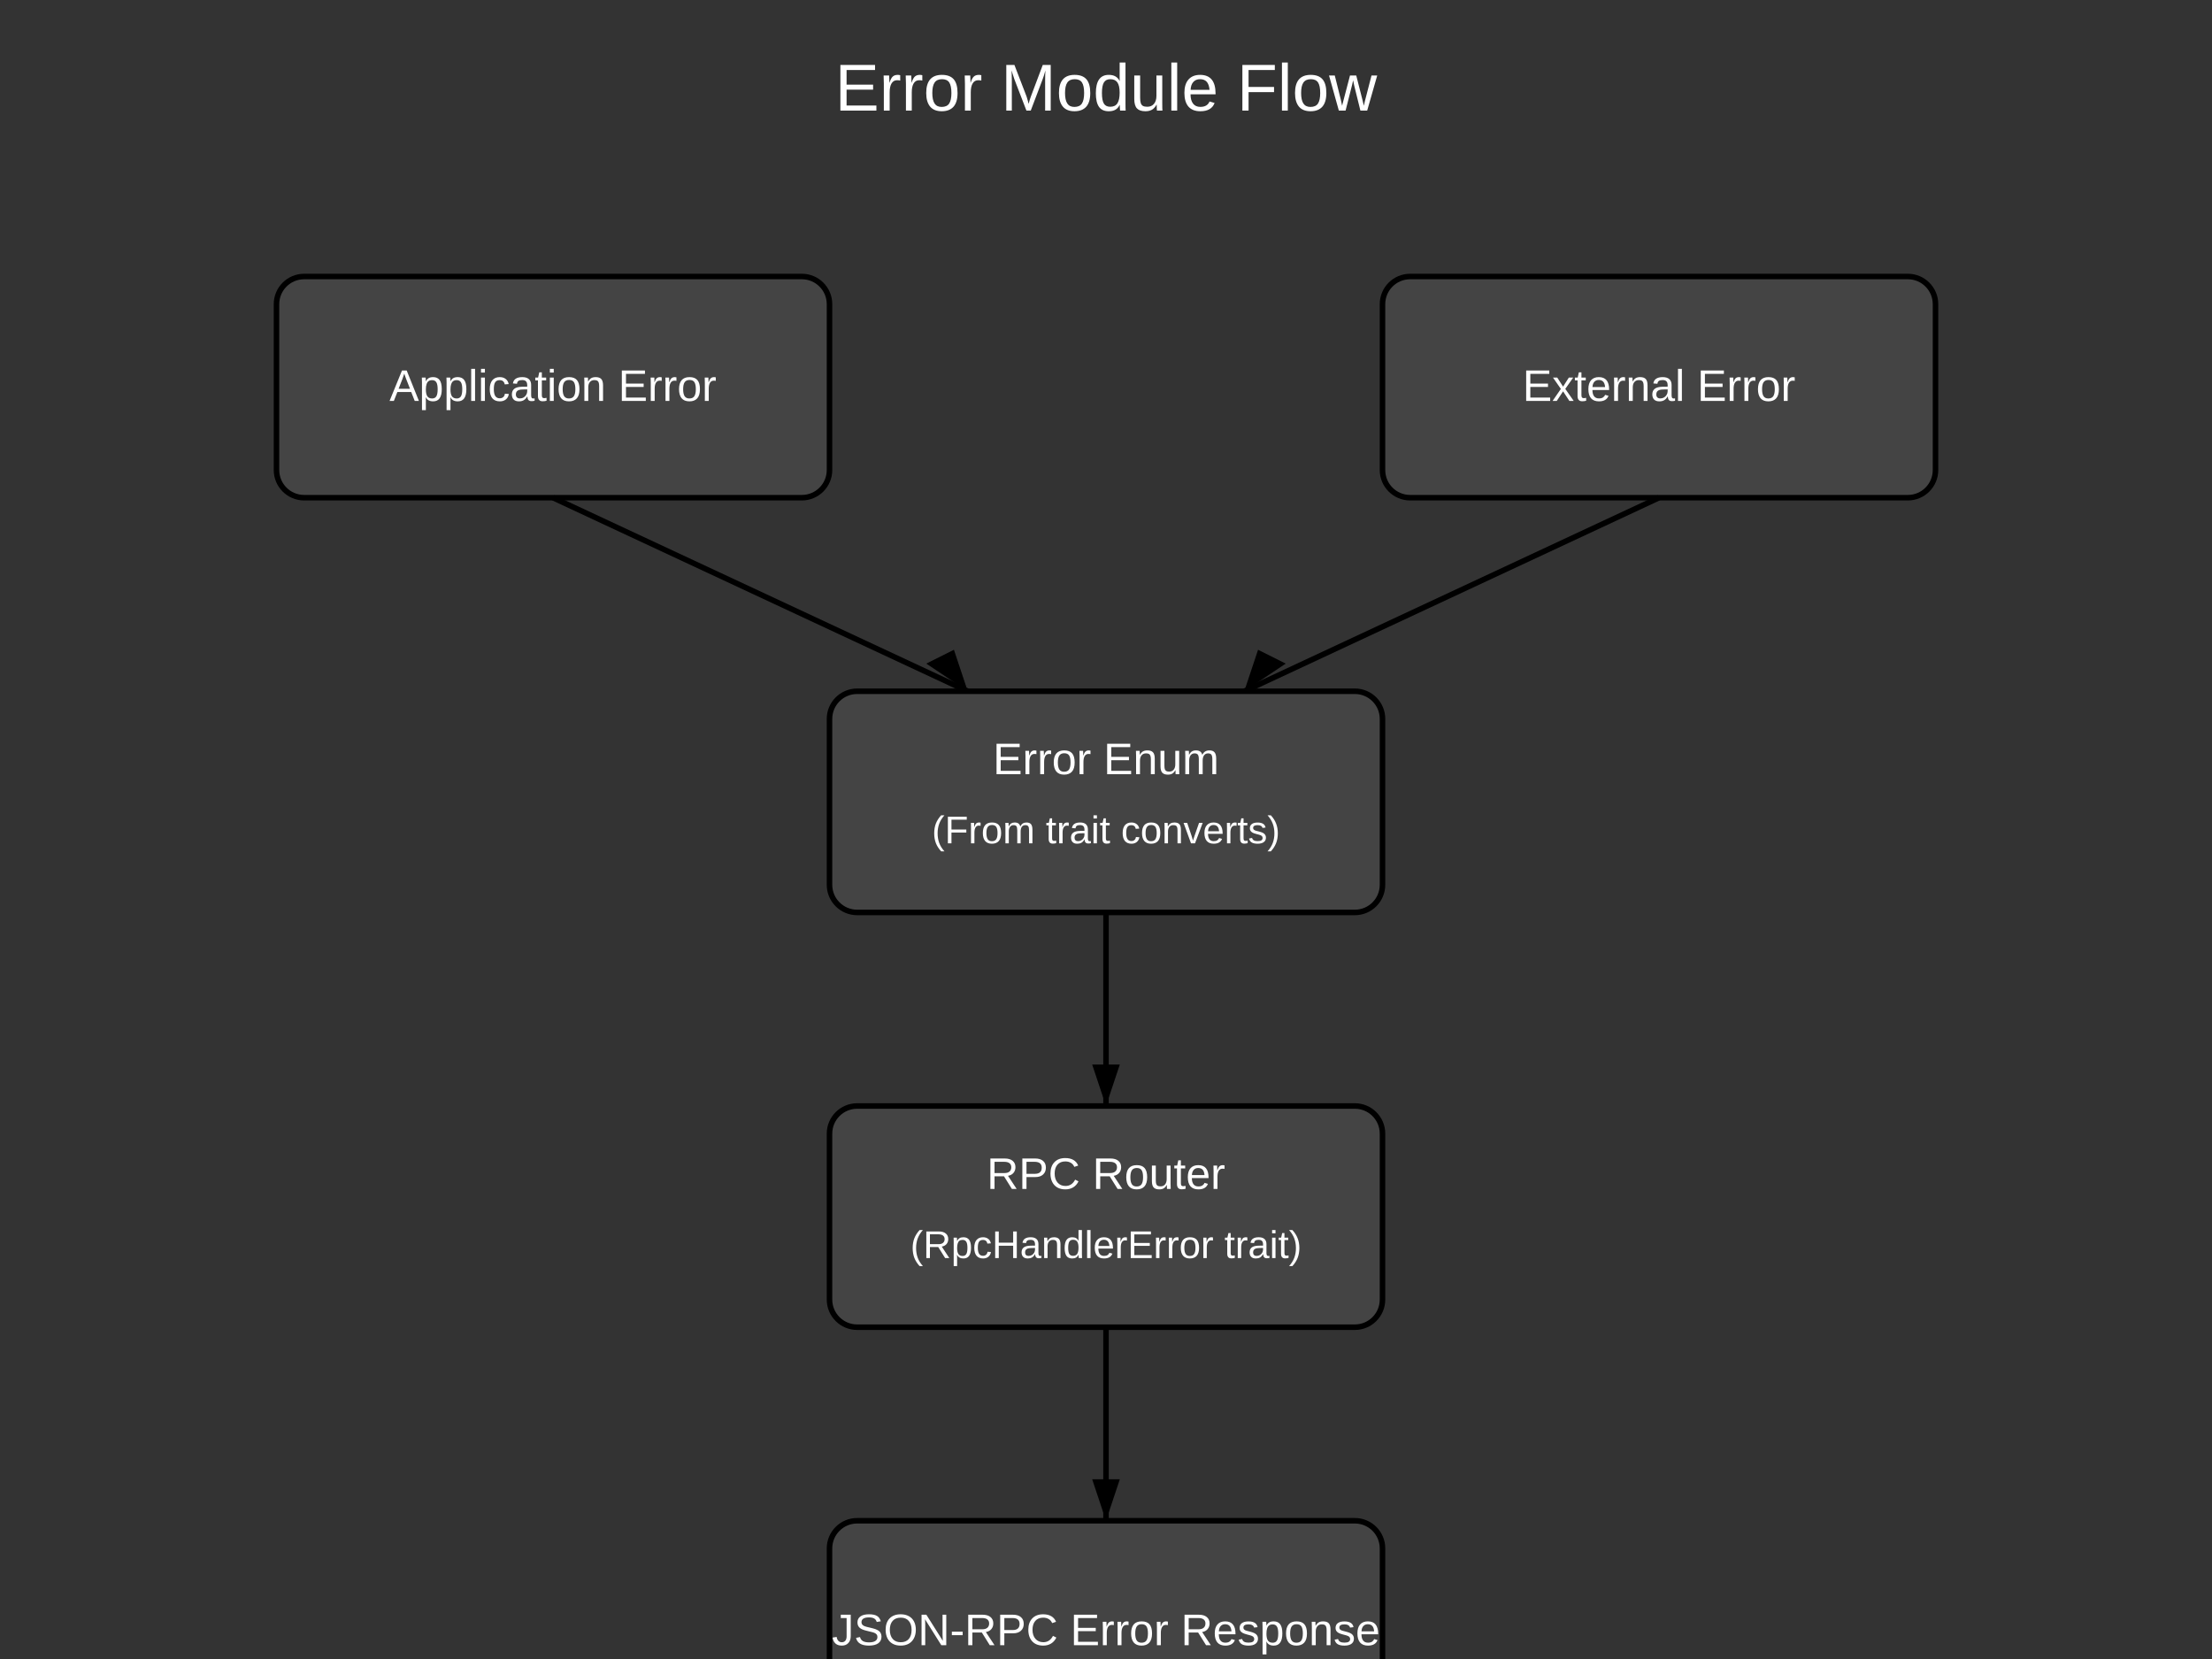
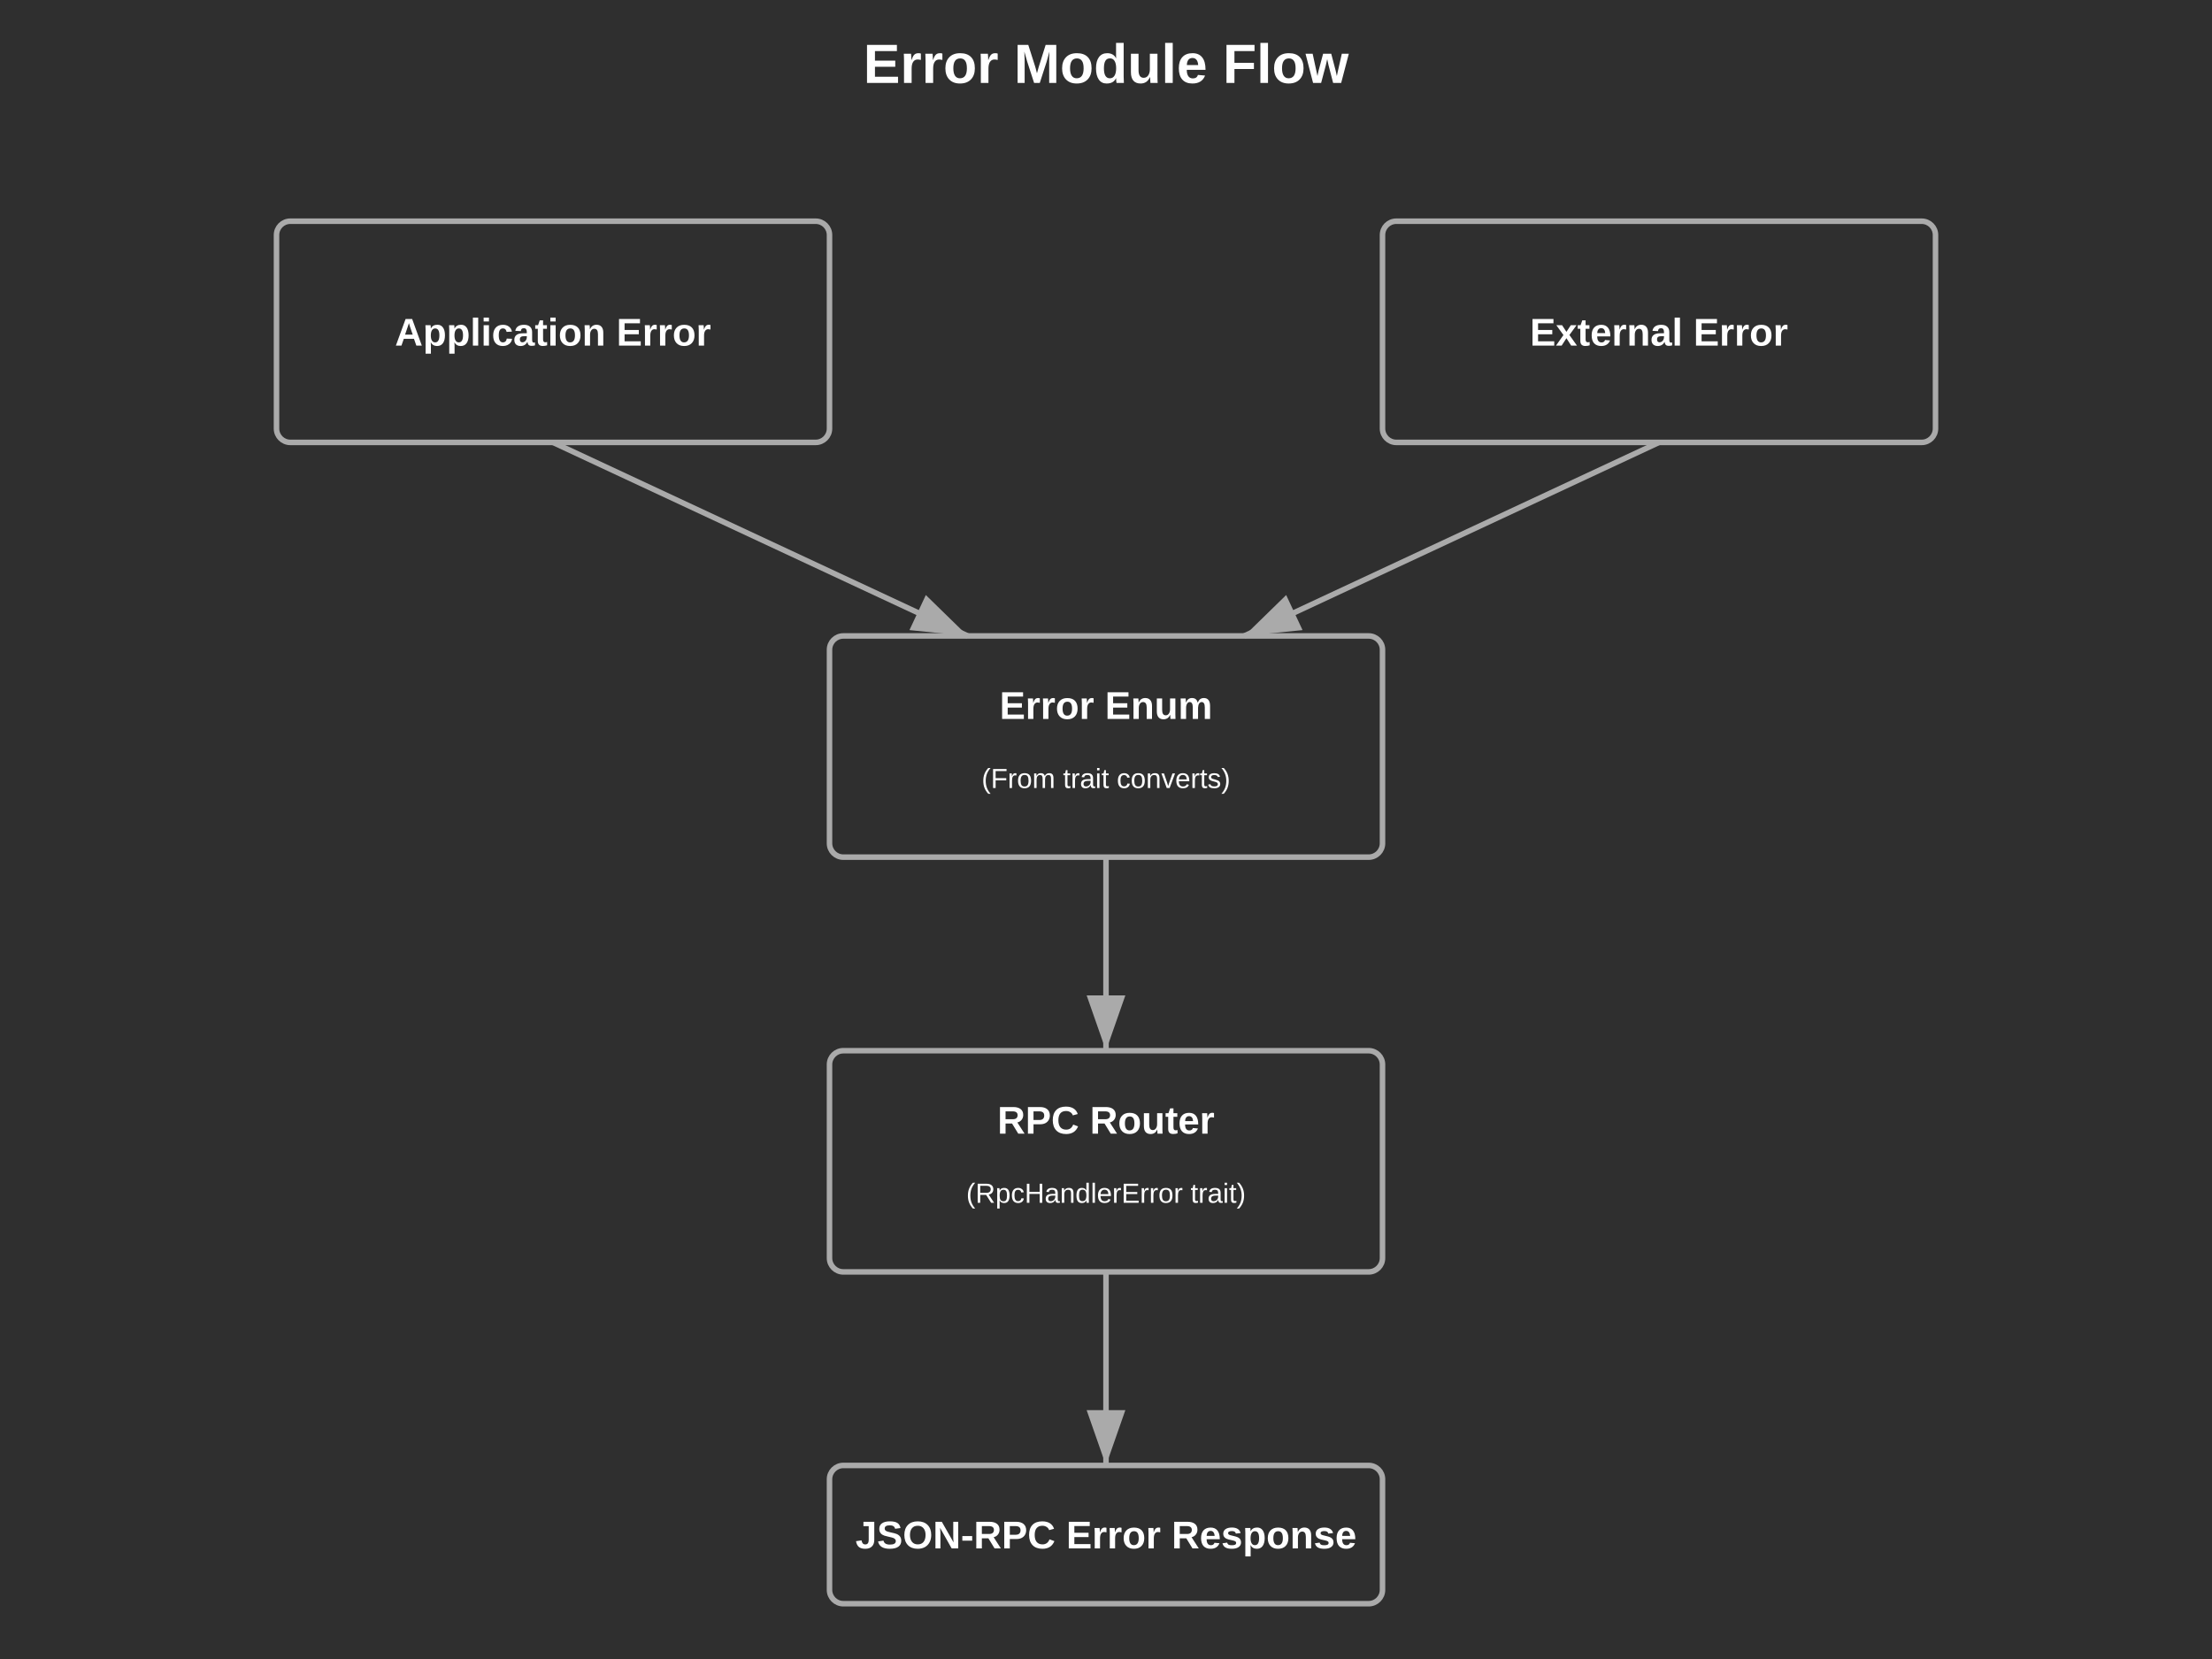
<svg xmlns="http://www.w3.org/2000/svg" width="800" height="600">
-   <rect width="800" height="600" fill="#333333" />
-   <text x="400" y="40" font-family="Arial" font-size="24" fill="white" text-anchor="middle">Error Module Flow</text>
-   <rect x="100" y="100" width="200" height="80" stroke="black" stroke-width="2" fill="#444444" rx="10" ry="10" />
-   <text x="200" y="145" font-family="Arial" font-size="16" fill="white" text-anchor="middle">Application Error</text>
-   <rect x="500" y="100" width="200" height="80" stroke="black" stroke-width="2" fill="#444444" rx="10" ry="10" />
-   <text x="600" y="145" font-family="Arial" font-size="16" fill="white" text-anchor="middle">External Error</text>
-   <rect x="300" y="250" width="200" height="80" stroke="black" stroke-width="2" fill="#444444" rx="10" ry="10" />
-   <text x="400" y="280" font-family="Arial" font-size="16" fill="white" text-anchor="middle">Error Enum</text>
-   <text x="400" y="305" font-family="Arial" font-size="14" fill="white" text-anchor="middle">(From trait converts)</text>
-   <rect x="300" y="400" width="200" height="80" stroke="black" stroke-width="2" fill="#444444" rx="10" ry="10" />
-   <text x="400" y="430" font-family="Arial" font-size="16" fill="white" text-anchor="middle">RPC Router</text>
-   <text x="400" y="455" font-family="Arial" font-size="14" fill="white" text-anchor="middle">(RpcHandlerError trait)</text>
-   <rect x="300" y="550" width="200" height="80" stroke="black" stroke-width="2" fill="#444444" rx="10" ry="10" />
-   <text x="400" y="595" font-family="Arial" font-size="16" fill="white" text-anchor="middle">JSON-RPC Error Response</text>
-   <line x1="200" y1="180" x2="350" y2="250" stroke="black" stroke-width="2" />
-   <polygon points="350,250 335,240 345,235" fill="black" />
-   <line x1="600" y1="180" x2="450" y2="250" stroke="black" stroke-width="2" />
-   <polygon points="450,250 465,240 455,235" fill="black" />
-   <line x1="400" y1="330" x2="400" y2="400" stroke="black" stroke-width="2" />
-   <polygon points="400,400 395,385 405,385" fill="black" />
-   <line x1="400" y1="480" x2="400" y2="550" stroke="black" stroke-width="2" />
-   <polygon points="400,550 395,535 405,535" fill="black" />
+   <defs>
+     <style>
+       .bg { fill: #2f2f2f; }
+       .arrow-fill { fill: #AAA; }
+       .stroke-primary { stroke: #AAA; stroke-width: 2; fill: none; }
+       .stroke-dashed { stroke: #AAA; stroke-width: 1; stroke-dasharray: 5,5; fill: none; }
+       .line-primary { stroke: #AAA; stroke-width: 2; }
+       .text-title { font-family: Arial, sans-serif; font-size: 20px; font-weight: bold; fill: white; text-anchor: middle; }
+       .text-section { font-family: Arial, sans-serif; font-size: 16px; font-weight: bold; fill: white; text-anchor: middle; }
+       .text-box-title { font-family: Arial, sans-serif; font-size: 14px; font-weight: bold; fill: white; text-anchor: middle; }
+       .text-feature-title { font-family: Arial, sans-serif; font-size: 12px; font-weight: bold; fill: white; text-anchor: middle; }
+       .text-code { font-family: Arial, sans-serif; font-size: 12px; fill: white; text-anchor: middle; }
+       .text-small { font-family: Arial, sans-serif; font-size: 10px; fill: white; text-anchor: middle; }
+       .text-note { font-family: Arial, sans-serif; font-size: 12px; font-style: italic; fill: white; text-anchor: middle; }
+       .text-note-sm { font-family: Arial, sans-serif; font-size: 10px; fill: white; text-anchor: middle; }
+       .text-note-box { fill: none; stroke: #AAA; stroke-width: 1; stroke-dasharray: 5,5 }
+     </style>
+     <marker id="arrowhead" markerWidth="10" markerHeight="7" refX="10" refY="3.5" orient="auto">
+       <polygon points="0 0, 10 3.5, 0 7" class="arrow-fill" />
+     </marker>
+   </defs>
+   <rect width="800" height="600" class="bg" />
+   <text x="400" y="30" class="text-title">
+     Error Module Flow
+   </text>
+   <rect x="100" y="80" width="200" height="80" rx="5" class="stroke-primary" />
+   <text x="200" y="125" class="text-box-title">
+     Application Error
+   </text>
+   <rect x="500" y="80" width="200" height="80" rx="5" class="stroke-primary" />
+   <text x="600" y="125" class="text-box-title">
+     External Error
+   </text>
+   <rect x="300" y="230" width="200" height="80" rx="5" class="stroke-primary" />
+   <text x="400" y="260" class="text-box-title">
+     Error Enum
+   </text>
+   <text x="400" y="285" class="text-small">
+     (From trait converts)
+   </text>
+   <rect x="300" y="380" width="200" height="80" rx="5" class="stroke-primary" />
+   <text x="400" y="410" class="text-box-title">
+     RPC Router
+   </text>
+   <text x="400" y="435" class="text-small">
+     (RpcHandlerError trait)
+   </text>
+   <rect x="300" y="530" width="200" height="50" rx="5" class="stroke-primary" />
+   <text x="400" y="560" class="text-box-title">
+     JSON-RPC Error Response
+   </text>
+   <line x1="200" y1="160" x2="350" y2="230" class="line-primary" marker-end="url(#arrowhead)" />
+   <line x1="600" y1="160" x2="450" y2="230" class="line-primary" marker-end="url(#arrowhead)" />
+   <line x1="400" y1="310" x2="400" y2="380" class="line-primary" marker-end="url(#arrowhead)" />
+   <line x1="400" y1="460" x2="400" y2="530" class="line-primary" marker-end="url(#arrowhead)" />
</svg>
